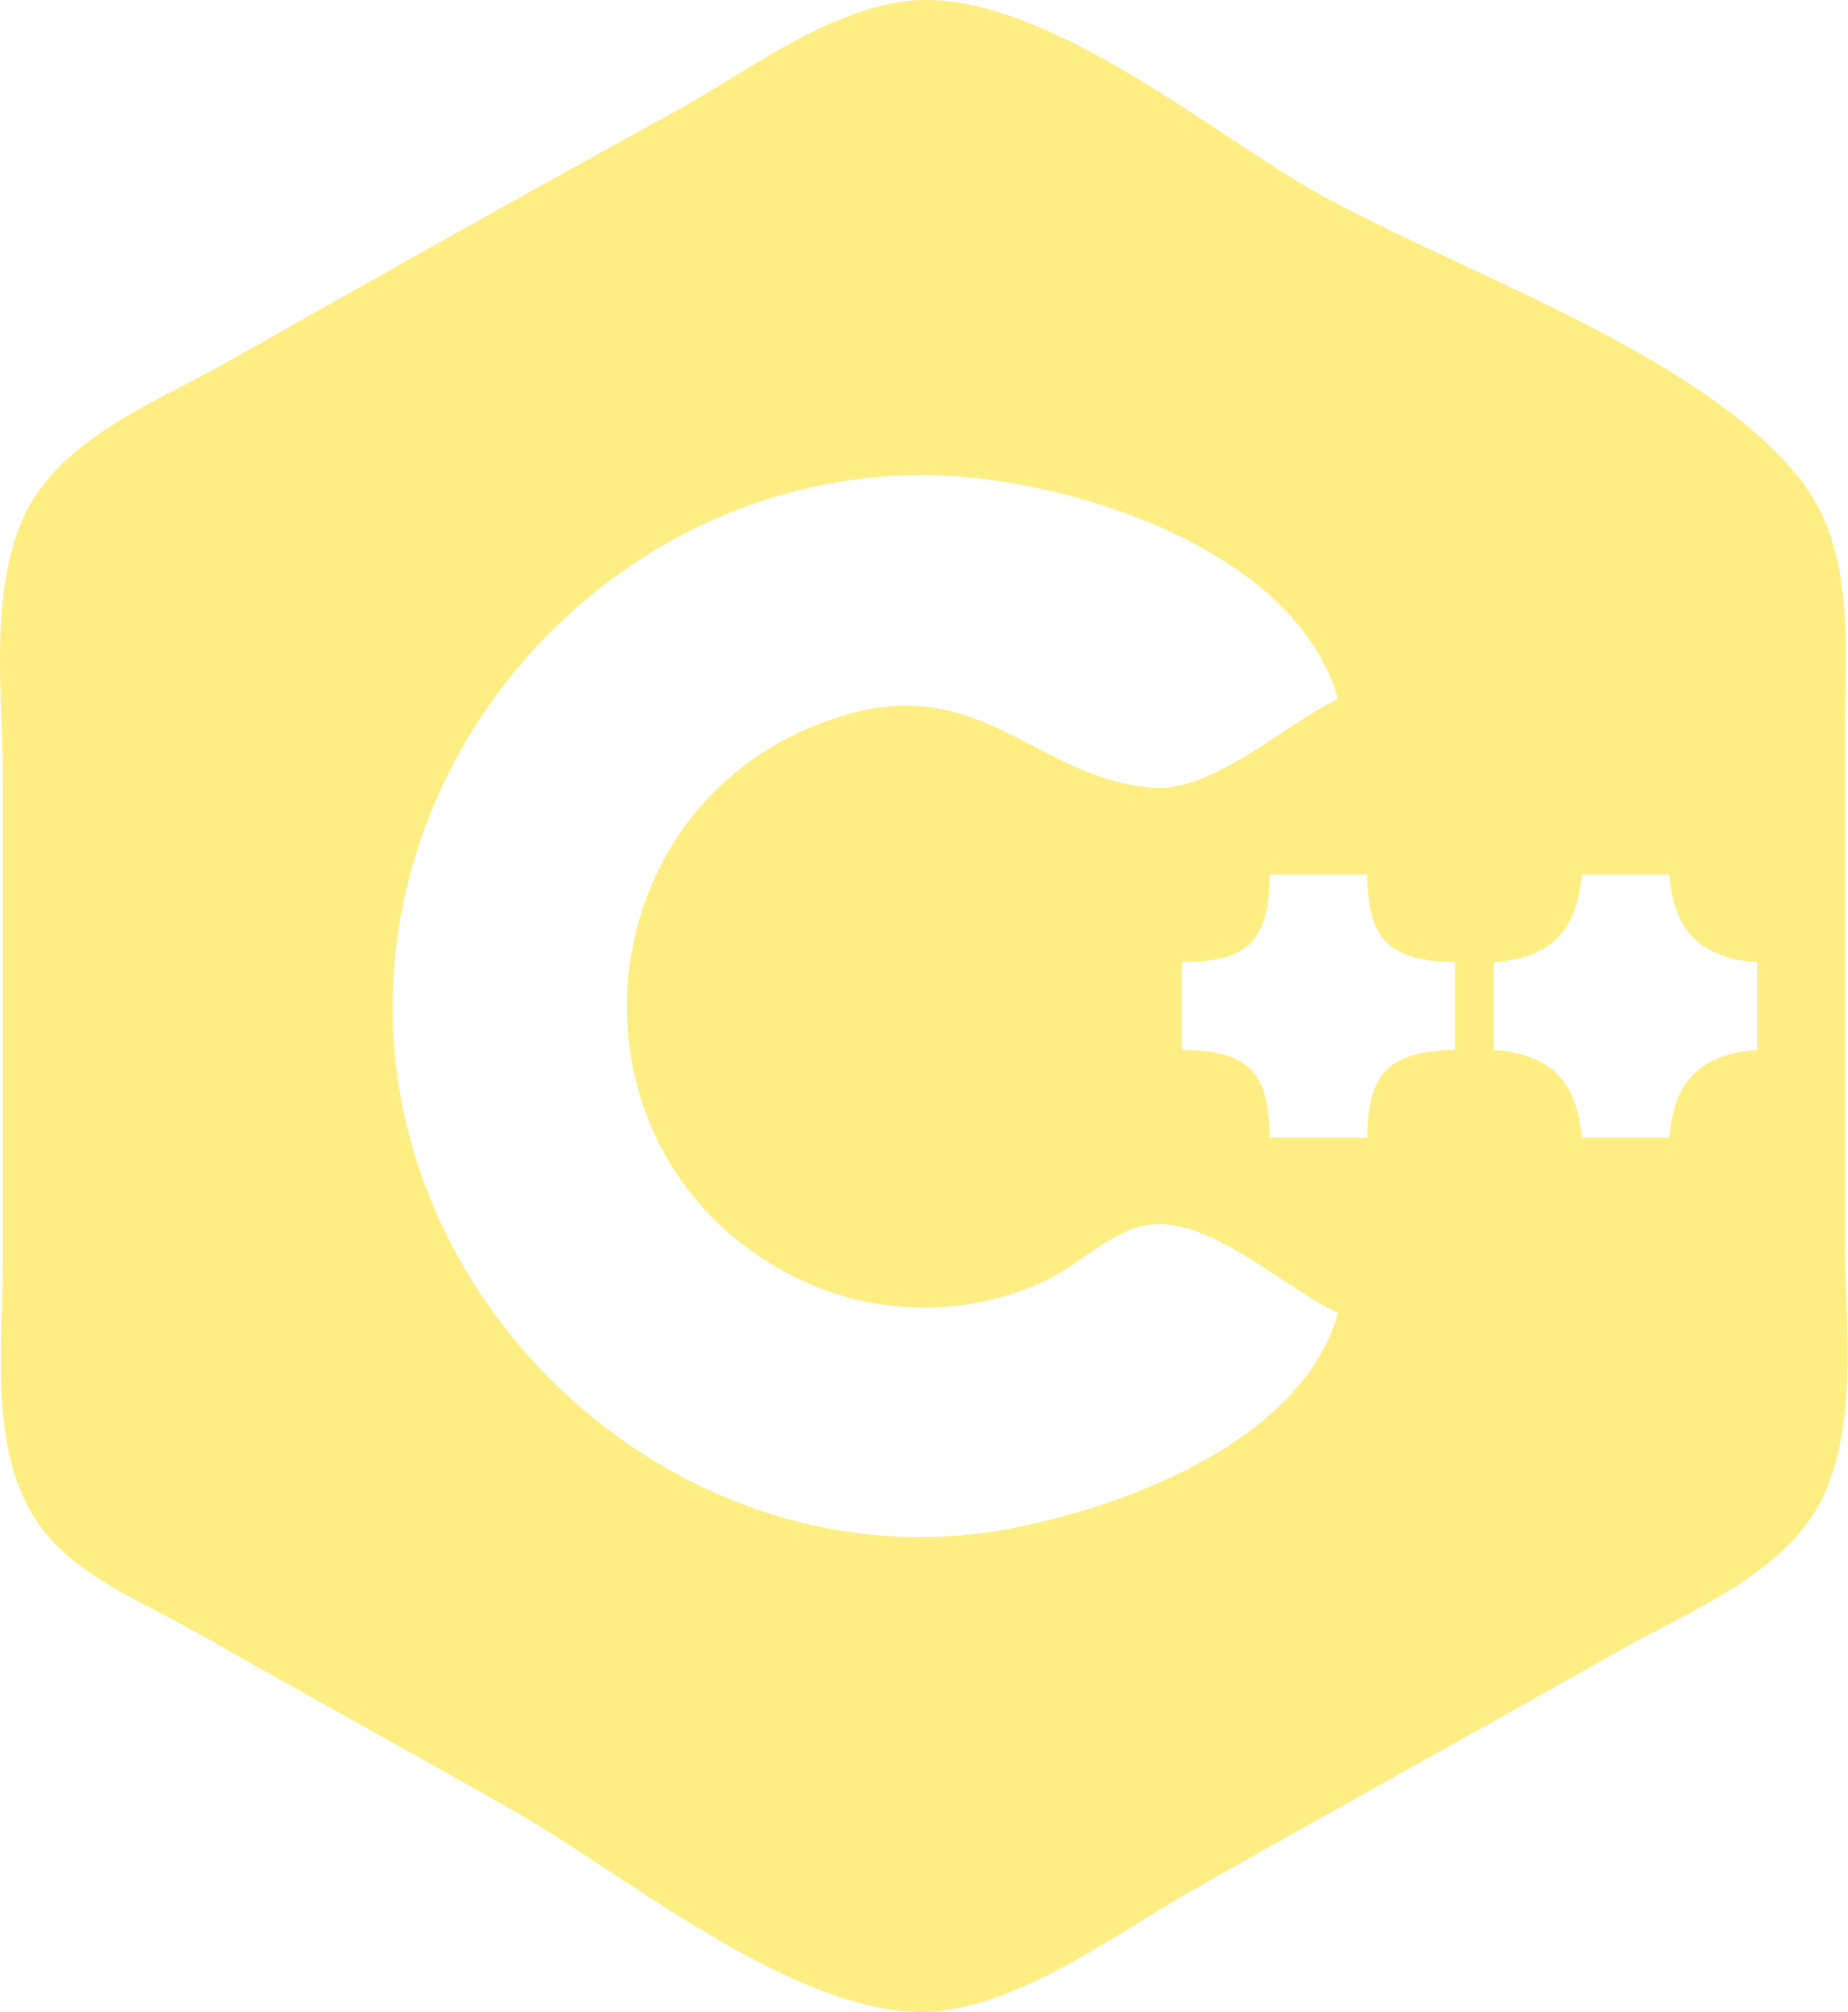
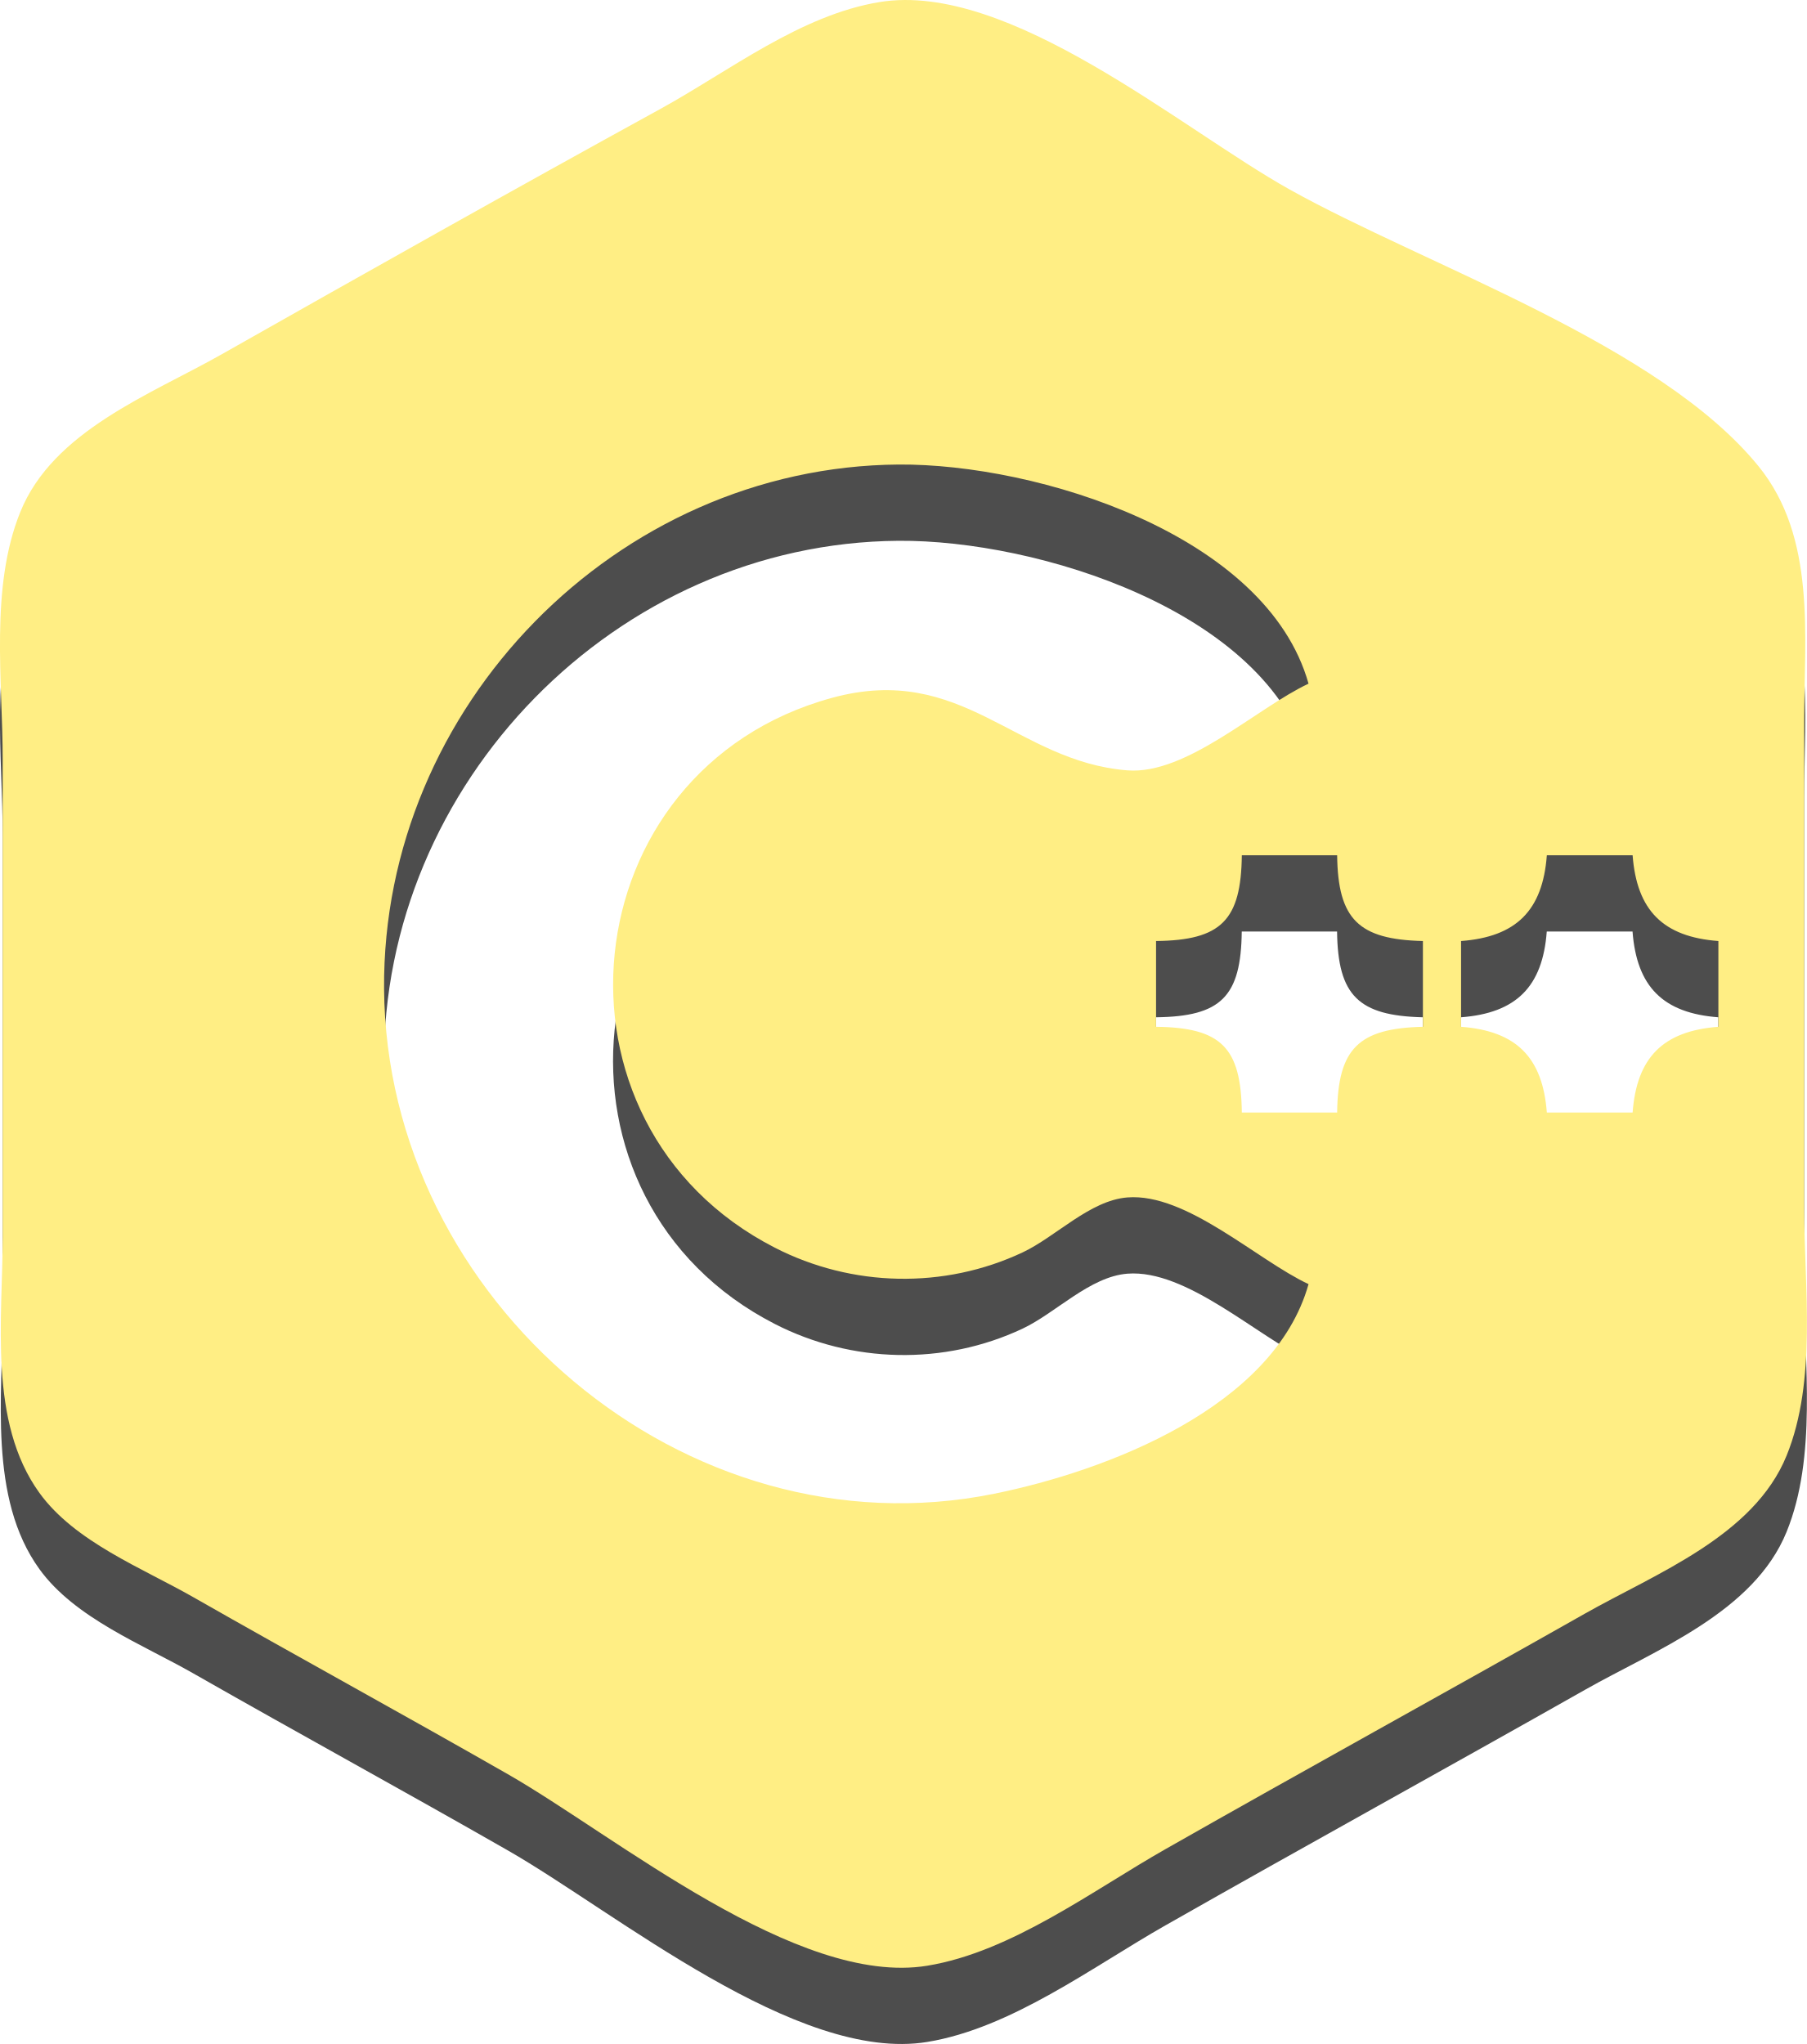
- <svg xmlns="http://www.w3.org/2000/svg" width="50.158mm" height="54.627mm" viewBox="0 0 50.158 54.627" version="1.1" id="svg8">
+ <svg xmlns="http://www.w3.org/2000/svg" width="50.158mm" height="56.744mm" viewBox="0 0 50.158 56.744" version="1.1" id="svg8">
  <defs id="defs2" />
-   <g id="layer1" transform="translate(-170.6713,6.061423)">
-     <path style="fill:#ffee84;stroke:none;stroke-width:0.265;fill-opacity:1" d="m 195.088,-6.004 c -2.198,0.36 -4.173,1.916 -6.085,2.967 -4.074,2.237 -8.127,4.518 -12.171,6.808 -1.986,1.125 -4.687,2.125 -5.599,4.386 -0.845,2.095 -0.487,4.669 -0.487,6.879 V 28.264 c 0,2.285 -0.406,5.147 1.02,7.119 0.983,1.36 2.851,2.084 4.272,2.895 2.901,1.655 5.832,3.255 8.731,4.914 2.993,1.712 8.035,5.908 11.642,5.317 2.338,-0.383 4.589,-2.087 6.615,-3.238 3.869,-2.2 7.769,-4.344 11.642,-6.537 1.967,-1.114 4.689,-2.148 5.599,-4.387 0.849,-2.09 0.487,-4.671 0.487,-6.878 V 13.976 c 0,-2.381 0.346,-5.11 -1.267,-7.095 -2.759,-3.394 -9.219,-5.563 -13.02,-7.685 C 203.477,-2.472 198.68,-6.593 195.088,-6.004 m 11.906,18.922 c -1.43,0.669 -3.386,2.536 -5.027,2.407 -3.104,-0.245 -4.58,-3.002 -8.202,-2.013 -7.287,1.991 -8.268,11.839 -1.587,15.264 2.141,1.098 4.698,1.157 6.879,0.131 0.925,-0.436 1.867,-1.444 2.91,-1.526 1.641,-0.129 3.597,1.738 5.027,2.407 -0.958,3.414 -5.591,5.184 -8.731,5.82 -8.577,1.738 -16.871,-5.369 -16.932,-14.022 -0.055,-7.82 6.448,-14.495 14.286,-14.551 3.833,-0.027 10.212,1.935 11.377,6.084 m 0.794,4.763 c 0.021,1.781 0.597,2.338 2.381,2.381 v 2.381 c -1.784,0.043 -2.36,0.601 -2.381,2.381 h -2.646 c -0.021,-1.808 -0.573,-2.36 -2.381,-2.381 v -2.381 c 1.808,-0.021 2.36,-0.573 2.381,-2.381 h 2.646 m 8.202,0 c 0.116,1.533 0.848,2.266 2.381,2.381 v 2.381 c -1.533,0.116 -2.266,0.848 -2.381,2.381 h -2.381 c -0.116,-1.533 -0.848,-2.266 -2.381,-2.381 v -2.381 c 1.533,-0.116 2.266,-0.848 2.381,-2.381 z" id="path935" />
+   <g id="layer1" transform="translate(-170.6713,8.178089)">
+     <path style="fill:#4d4d4d;fill-opacity:1;stroke:none;stroke-width:0.265" d="m 195.088,-6.004 c -2.198,0.36 -4.173,1.916 -6.085,2.967 -4.074,2.237 -8.127,4.518 -12.171,6.808 -1.986,1.125 -4.687,2.125 -5.599,4.386 -0.845,2.095 -0.487,4.669 -0.487,6.879 V 28.264 c 0,2.285 -0.406,5.147 1.02,7.119 0.983,1.36 2.851,2.084 4.272,2.895 2.901,1.655 5.832,3.255 8.731,4.914 2.993,1.712 8.035,5.908 11.642,5.317 2.338,-0.383 4.589,-2.087 6.615,-3.238 3.869,-2.2 7.769,-4.344 11.642,-6.537 1.967,-1.114 4.689,-2.148 5.599,-4.387 0.849,-2.09 0.487,-4.671 0.487,-6.878 V 13.976 c 0,-2.381 0.346,-5.11 -1.267,-7.095 -2.759,-3.394 -9.219,-5.563 -13.02,-7.685 C 203.477,-2.472 198.68,-6.593 195.088,-6.004 m 11.906,18.922 c -1.43,0.669 -3.386,2.536 -5.027,2.407 -3.104,-0.245 -4.58,-3.002 -8.202,-2.013 -7.287,1.991 -8.268,11.839 -1.587,15.264 2.141,1.098 4.698,1.157 6.879,0.131 0.925,-0.436 1.867,-1.444 2.91,-1.526 1.641,-0.129 3.597,1.738 5.027,2.407 -0.958,3.414 -5.591,5.184 -8.731,5.82 -8.577,1.738 -16.871,-5.369 -16.932,-14.022 -0.055,-7.82 6.448,-14.495 14.286,-14.551 3.833,-0.027 10.212,1.935 11.377,6.084 m 0.794,4.763 c 0.021,1.781 0.597,2.338 2.381,2.381 v 2.381 c -1.784,0.043 -2.36,0.601 -2.381,2.381 h -2.646 c -0.021,-1.808 -0.573,-2.36 -2.381,-2.381 v -2.381 c 1.808,-0.021 2.36,-0.573 2.381,-2.381 h 2.646 m 8.202,0 c 0.116,1.533 0.848,2.266 2.381,2.381 v 2.381 c -1.533,0.116 -2.266,0.848 -2.381,2.381 h -2.381 c -0.116,-1.533 -0.848,-2.266 -2.381,-2.381 v -2.381 c 1.533,-0.116 2.266,-0.848 2.381,-2.381 z" id="path935" />
+     <path style="fill:#ffee84;fill-opacity:1;stroke:none;stroke-width:0.265" d="m 195.088,-8.121 c -2.198,0.36 -4.173,1.916 -6.085,2.967 -4.074,2.237 -8.127,4.518 -12.171,6.808 -1.986,1.125 -4.687,2.125 -5.599,4.386 -0.845,2.095 -0.487,4.669 -0.487,6.879 v 13.229 c 0,2.285 -0.406,5.147 1.02,7.119 0.983,1.36 2.851,2.084 4.272,2.895 2.901,1.655 5.832,3.255 8.731,4.914 2.993,1.712 8.035,5.908 11.642,5.317 2.338,-0.383 4.589,-2.087 6.615,-3.238 3.869,-2.2 7.769,-4.344 11.642,-6.537 1.967,-1.114 4.689,-2.148 5.599,-4.387 0.849,-2.09 0.487,-4.671 0.487,-6.878 V 11.86 c 0,-2.381 0.346,-5.11 -1.267,-7.095 -2.759,-3.394 -9.219,-5.563 -13.02,-7.685 -2.988,-1.668 -7.785,-5.789 -11.377,-5.201 m 11.906,18.922 c -1.43,0.669 -3.386,2.536 -5.027,2.407 -3.104,-0.245 -4.58,-3.002 -8.202,-2.013 -7.287,1.991 -8.268,11.839 -1.587,15.264 2.141,1.098 4.698,1.157 6.879,0.131 0.925,-0.436 1.867,-1.444 2.91,-1.526 1.641,-0.129 3.597,1.738 5.027,2.407 -0.958,3.414 -5.591,5.184 -8.731,5.82 -8.577,1.738 -16.871,-5.369 -16.932,-14.022 -0.055,-7.82 6.448,-14.495 14.286,-14.551 3.833,-0.027 10.212,1.935 11.377,6.084 m 0.794,4.763 c 0.021,1.781 0.597,2.338 2.381,2.381 v 2.381 c -1.784,0.043 -2.36,0.601 -2.381,2.381 h -2.646 c -0.021,-1.808 -0.573,-2.36 -2.381,-2.381 v -2.381 c 1.808,-0.021 2.36,-0.573 2.381,-2.381 h 2.646 m 8.202,0 c 0.116,1.533 0.848,2.266 2.381,2.381 v 2.381 c -1.533,0.116 -2.266,0.848 -2.381,2.381 h -2.381 c -0.116,-1.533 -0.848,-2.266 -2.381,-2.381 v -2.381 c 1.533,-0.116 2.266,-0.848 2.381,-2.381 z" id="path935-5" />
  </g>
</svg>
